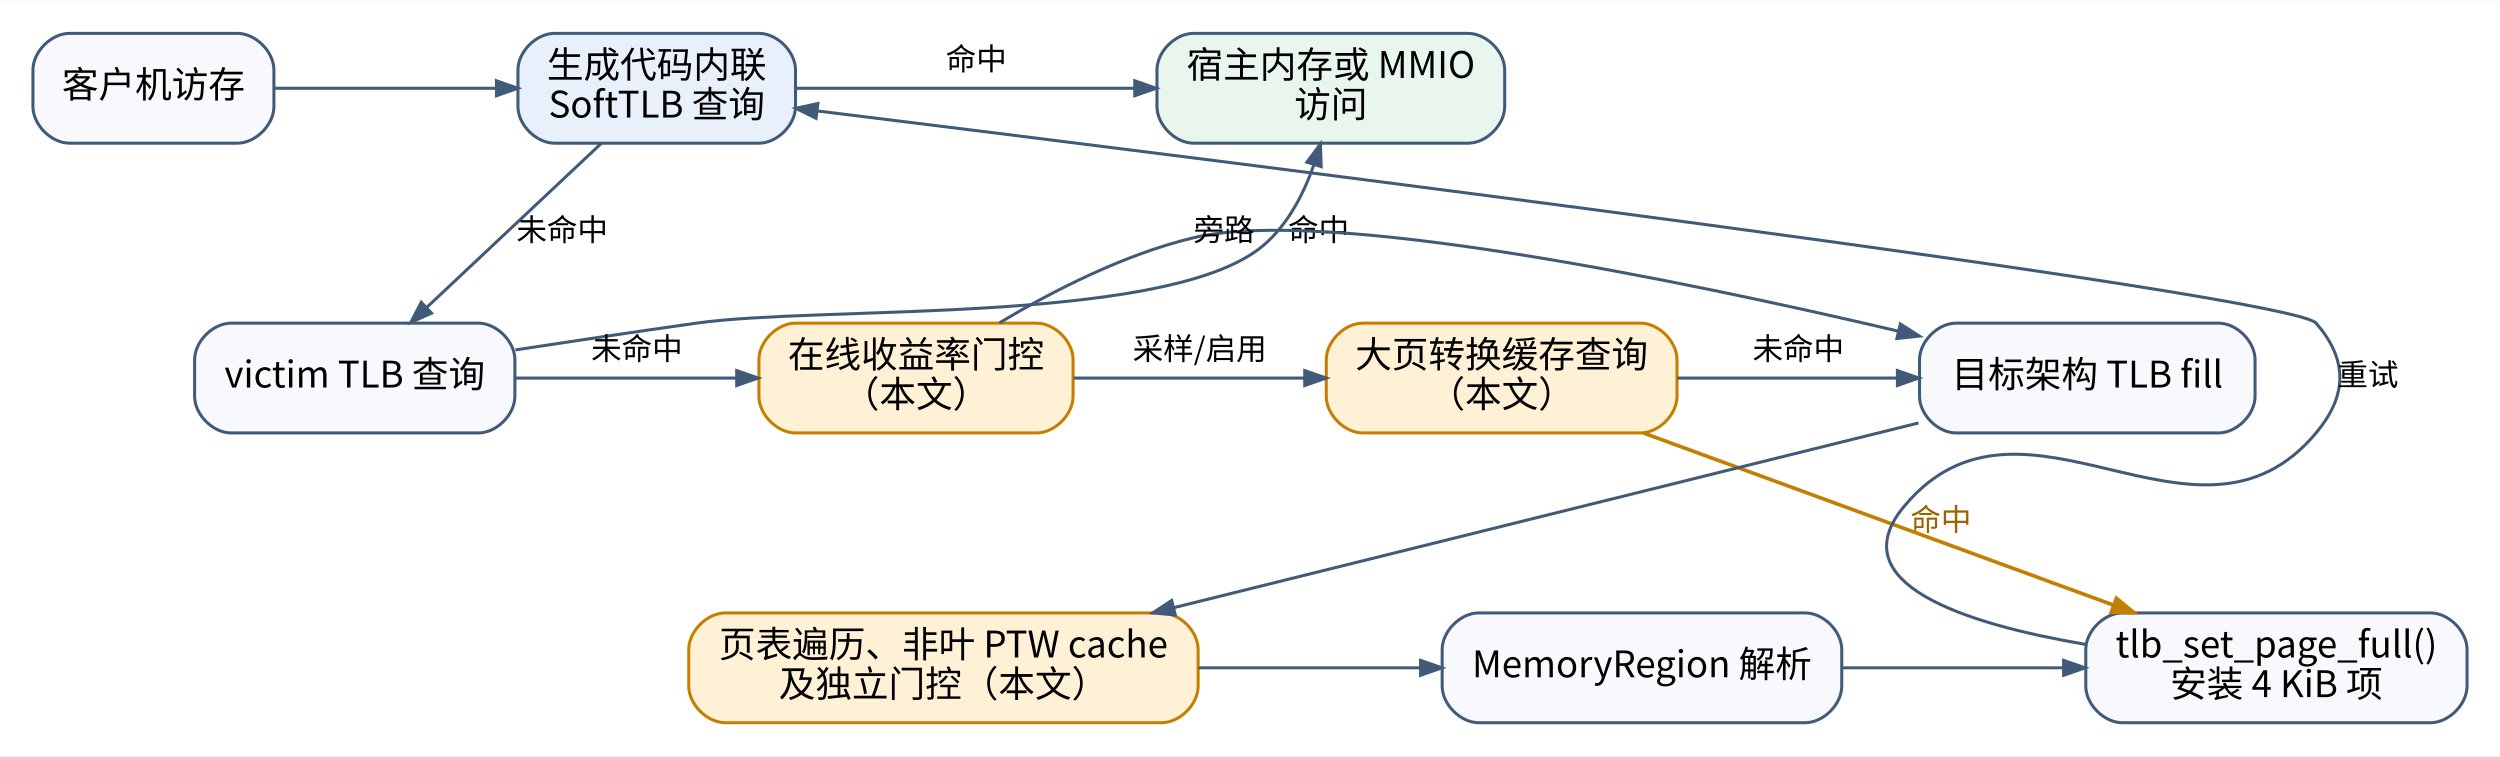
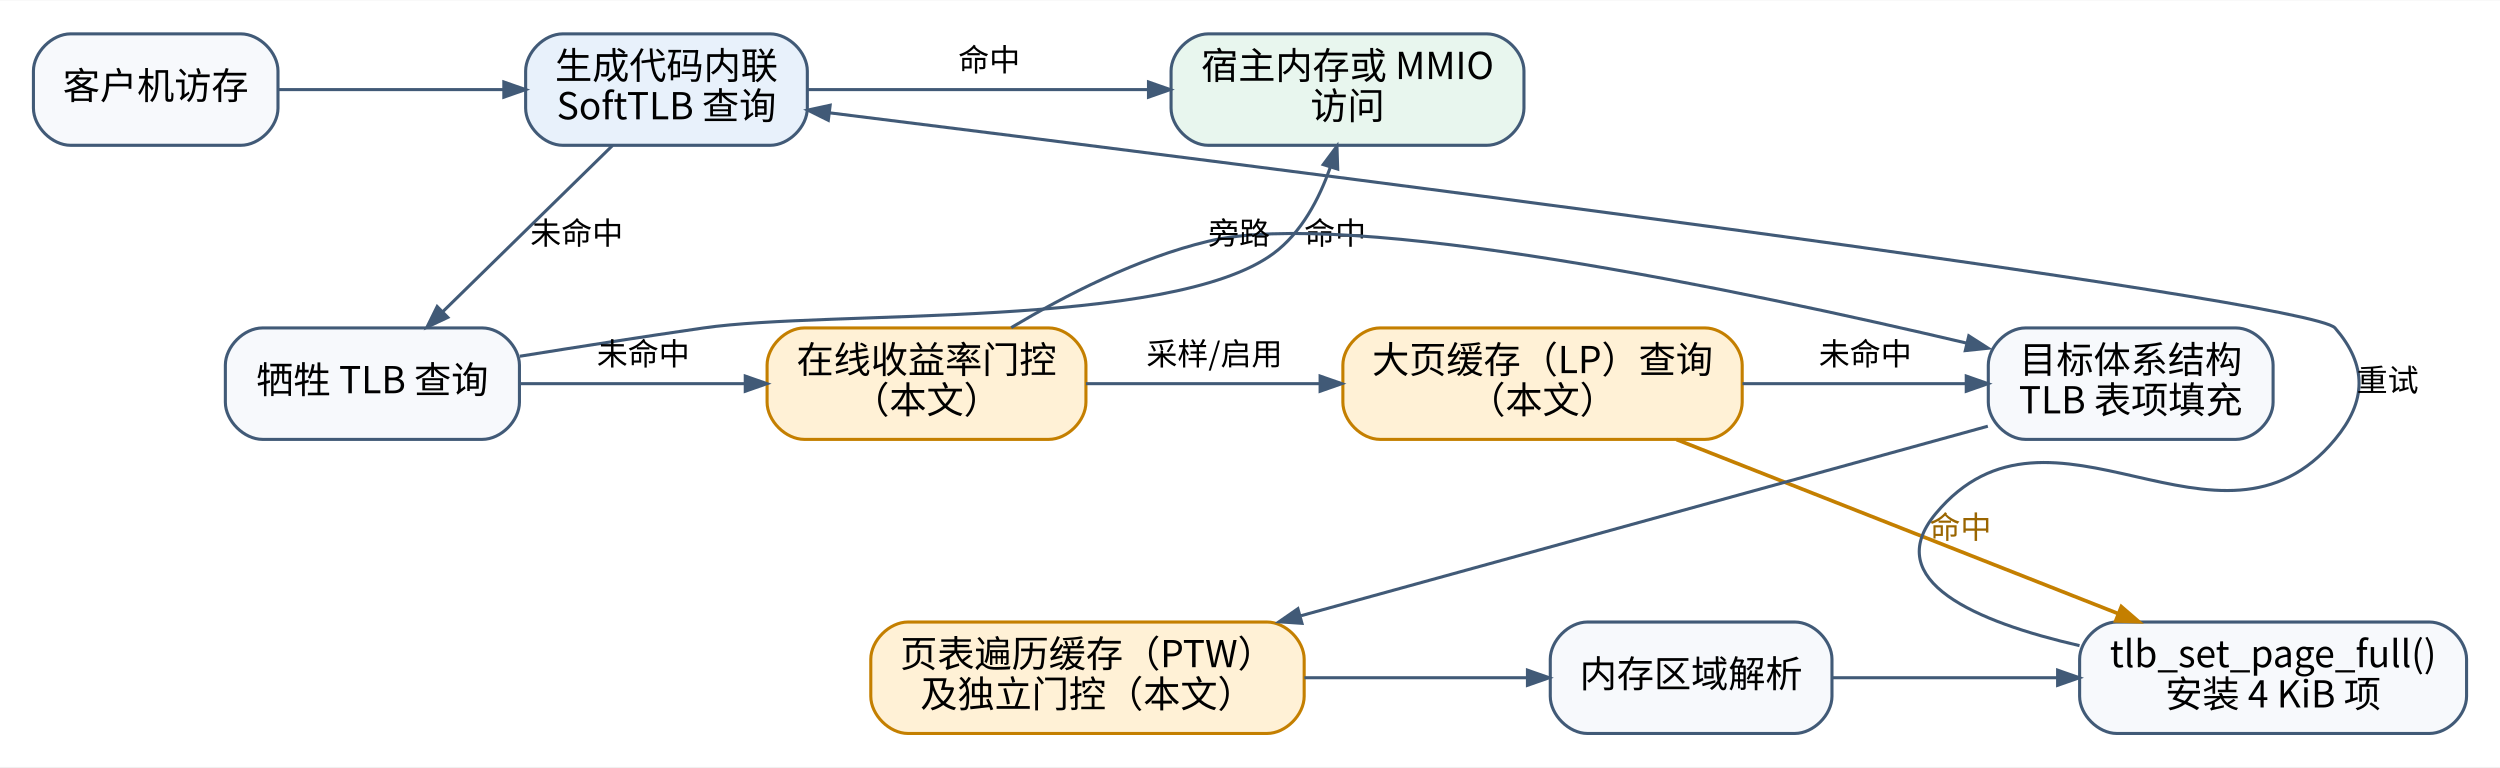
- <svg xmlns="http://www.w3.org/2000/svg" width="820pt" height="248pt" viewBox="0.00 0.00 819.60 247.60">
+ <svg xmlns="http://www.w3.org/2000/svg" width="808pt" height="248pt" viewBox="0.00 0.00 807.60 247.60">
  <g id="graph0" class="graph" transform="scale(1 1) rotate(0) translate(10.8 236.8)">
-     <polygon fill="white" stroke="transparent" points="-10.8,10.8 -10.8,-236.8 808.8,-236.8 808.8,10.8 -10.8,10.8" />
+     <polygon fill="white" stroke="transparent" points="-10.8,10.8 -10.8,-236.8 796.8,-236.8 796.8,10.8 -10.8,10.8" />
    <g id="node1" class="node">
      <path fill="#f7f9fc" stroke="#415a77" d="M67,-226C67,-226 12,-226 12,-226 6,-226 0,-220 0,-214 0,-214 0,-202 0,-202 0,-196 6,-190 12,-190 12,-190 67,-190 67,-190 73,-190 79,-196 79,-202 79,-202 79,-214 79,-214 79,-220 73,-226 67,-226" />
      <text text-anchor="middle" x="39.5" y="-204.9" font-family="Noto Sans CJK SC" font-size="12.00">客户机访存</text>
    </g>
    <g id="node2" class="node">
      <path fill="#e8f1fb" stroke="#415a77" d="M238,-226C238,-226 171,-226 171,-226 165,-226 159,-220 159,-214 159,-214 159,-202 159,-202 159,-196 165,-190 171,-190 171,-190 238,-190 238,-190 244,-190 250,-196 250,-202 250,-202 250,-214 250,-214 250,-220 244,-226 238,-226" />
      <text text-anchor="middle" x="204.5" y="-211.4" font-family="Noto Sans CJK SC" font-size="12.00">生成代码内联</text>
      <text text-anchor="middle" x="204.5" y="-198.4" font-family="Noto Sans CJK SC" font-size="12.00">SoftTLB 查询</text>
    </g>
    <g id="edge1" class="edge">
      <path fill="none" stroke="#415a77" d="M79.14,-208C103.35,-208 127.57,-208 151.79,-208" />
      <polygon fill="#415a77" stroke="#415a77" points="151.96,-210.45 158.96,-208 151.96,-205.55 151.96,-210.45" />
    </g>
    <g id="node3" class="node">
-       <path fill="#e8f6ee" stroke="#415a77" d="M470.5,-226C470.5,-226 380.5,-226 380.5,-226 374.5,-226 368.5,-220 368.5,-214 368.5,-214 368.5,-202 368.5,-202 368.5,-196 374.5,-190 380.5,-190 380.5,-190 470.5,-190 470.5,-190 476.5,-190 482.5,-196 482.5,-202 482.5,-202 482.5,-214 482.5,-214 482.5,-220 476.5,-226 470.5,-226" />
-       <text text-anchor="middle" x="425.5" y="-211.4" font-family="Noto Sans CJK SC" font-size="12.00">宿主内存或 MMIO</text>
-       <text text-anchor="middle" x="425.5" y="-198.4" font-family="Noto Sans CJK SC" font-size="12.00">访问</text>
+       <path fill="#e8f6ee" stroke="#415a77" d="M469.5,-226C469.5,-226 379.5,-226 379.5,-226 373.5,-226 367.5,-220 367.5,-214 367.5,-214 367.5,-202 367.5,-202 367.5,-196 373.5,-190 379.5,-190 379.5,-190 469.5,-190 469.5,-190 475.5,-190 481.5,-196 481.5,-202 481.5,-202 481.5,-214 481.5,-214 481.5,-220 475.5,-226 469.5,-226" />
+       <text text-anchor="middle" x="424.5" y="-211.4" font-family="Noto Sans CJK SC" font-size="12.00">宿主内存或 MMIO</text>
+       <text text-anchor="middle" x="424.5" y="-198.4" font-family="Noto Sans CJK SC" font-size="12.00">访问</text>
    </g>
    <g id="edge2" class="edge">
-       <path fill="none" stroke="#415a77" d="M250.02,-208C282.13,-208 325.58,-208 361.21,-208" />
-       <polygon fill="#415a77" stroke="#415a77" points="361.22,-210.45 368.22,-208 361.22,-205.55 361.22,-210.45" />
-       <text text-anchor="middle" x="309.25" y="-214" font-family="Noto Sans CJK SC" font-size="10.00">命中</text>
+       <path fill="none" stroke="#415a77" d="M250.08,-208C281.81,-208 324.57,-208 359.81,-208" />
+       <polygon fill="#415a77" stroke="#415a77" points="360.21,-210.45 367.21,-208 360.21,-205.55 360.21,-210.45" />
+       <text text-anchor="middle" x="308.75" y="-214" font-family="Noto Sans CJK SC" font-size="10.00">命中</text>
    </g>
    <g id="node4" class="node">
-       <path fill="#f7f9fc" stroke="#415a77" d="M146,-131C146,-131 65,-131 65,-131 59,-131 53,-125 53,-119 53,-119 53,-107 53,-107 53,-101 59,-95 65,-95 65,-95 146,-95 146,-95 152,-95 158,-101 158,-107 158,-107 158,-119 158,-119 158,-125 152,-131 146,-131" />
-       <text text-anchor="middle" x="105.5" y="-109.9" font-family="Noto Sans CJK SC" font-size="12.00">victim TLB 查询</text>
+       <path fill="#f7f9fc" stroke="#415a77" d="M145,-131C145,-131 74,-131 74,-131 68,-131 62,-125 62,-119 62,-119 62,-107 62,-107 62,-101 68,-95 74,-95 74,-95 145,-95 145,-95 151,-95 157,-101 157,-107 157,-107 157,-119 157,-119 157,-125 151,-131 145,-131" />
+       <text text-anchor="middle" x="109.5" y="-109.9" font-family="Noto Sans CJK SC" font-size="12.00">牺牲 TLB 查询</text>
    </g>
    <g id="edge3" class="edge">
-       <path fill="none" stroke="#415a77" d="M186.34,-189.94C170.25,-174.83 146.67,-152.67 129.12,-136.18" />
-       <polygon fill="#415a77" stroke="#415a77" points="130.66,-134.27 123.88,-131.26 127.3,-137.84 130.66,-134.27" />
-       <text text-anchor="middle" x="173.5" y="-158" font-family="Noto Sans CJK SC" font-size="10.00">未命中</text>
+       <path fill="none" stroke="#415a77" d="M187.08,-189.94C171.64,-174.83 149,-152.67 132.16,-136.18" />
+       <polygon fill="#415a77" stroke="#415a77" points="133.85,-134.41 127.14,-131.26 130.42,-137.91 133.85,-134.41" />
+       <text text-anchor="middle" x="175.5" y="-158" font-family="Noto Sans CJK SC" font-size="10.00">未命中</text>
    </g>
    <g id="edge4" class="edge">
-       <path fill="none" stroke="#415a77" d="M158.17,-122.23C176.89,-125.09 198.12,-128.27 217.5,-131 258.33,-136.76 368.28,-130.57 401.5,-155 410.61,-161.7 416.36,-172.71 419.94,-182.88" />
-       <polygon fill="#415a77" stroke="#415a77" points="417.66,-183.78 422.09,-189.73 422.33,-182.31 417.66,-183.78" />
-       <text text-anchor="middle" x="421.5" y="-158" font-family="Noto Sans CJK SC" font-size="10.00">命中</text>
+       <path fill="none" stroke="#415a77" d="M157.13,-121.86C175.65,-124.84 197.05,-128.19 216.5,-131 257.31,-136.9 367.28,-130.57 400.5,-155 409.61,-161.7 415.36,-172.71 418.94,-182.88" />
+       <polygon fill="#415a77" stroke="#415a77" points="416.66,-183.78 421.09,-189.73 421.33,-182.31 416.66,-183.78" />
+       <text text-anchor="middle" x="420.5" y="-158" font-family="Noto Sans CJK SC" font-size="10.00">命中</text>
    </g>
    <g id="node5" class="node">
-       <path fill="#fff1d6" stroke="#c47f00" d="M329,-131C329,-131 250,-131 250,-131 244,-131 238,-125 238,-119 238,-119 238,-107 238,-107 238,-101 244,-95 250,-95 250,-95 329,-95 329,-95 335,-95 341,-101 341,-107 341,-107 341,-119 341,-119 341,-125 335,-131 329,-131" />
-       <text text-anchor="middle" x="289.5" y="-116.4" font-family="Noto Sans CJK SC" font-size="12.00">在线收益率门控</text>
-       <text text-anchor="middle" x="289.5" y="-103.4" font-family="Noto Sans CJK SC" font-size="12.00">（本文）</text>
+       <path fill="#fff1d6" stroke="#c47f00" d="M328,-131C328,-131 249,-131 249,-131 243,-131 237,-125 237,-119 237,-119 237,-107 237,-107 237,-101 243,-95 249,-95 249,-95 328,-95 328,-95 334,-95 340,-101 340,-107 340,-107 340,-119 340,-119 340,-125 334,-131 328,-131" />
+       <text text-anchor="middle" x="288.5" y="-116.4" font-family="Noto Sans CJK SC" font-size="12.00">在线收益率门控</text>
+       <text text-anchor="middle" x="288.5" y="-103.4" font-family="Noto Sans CJK SC" font-size="12.00">（本文）</text>
    </g>
    <g id="edge5" class="edge">
-       <path fill="none" stroke="#415a77" d="M158.23,-113C180.84,-113 207.36,-113 230.61,-113" />
-       <polygon fill="#415a77" stroke="#415a77" points="230.72,-115.45 237.72,-113 230.72,-110.55 230.72,-115.45" />
-       <text text-anchor="middle" x="198" y="-119" font-family="Noto Sans CJK SC" font-size="10.00">未命中</text>
+       <path fill="none" stroke="#415a77" d="M157.47,-113C179.71,-113 206.35,-113 229.78,-113" />
+       <polygon fill="#415a77" stroke="#415a77" points="229.95,-115.45 236.95,-113 229.95,-110.55 229.95,-115.45" />
+       <text text-anchor="middle" x="197" y="-119" font-family="Noto Sans CJK SC" font-size="10.00">未命中</text>
    </g>
    <g id="node6" class="node">
-       <path fill="#fff1d6" stroke="#c47f00" d="M527,-131C527,-131 436,-131 436,-131 430,-131 424,-125 424,-119 424,-119 424,-107 424,-107 424,-101 430,-95 436,-95 436,-95 527,-95 527,-95 533,-95 539,-101 539,-107 539,-107 539,-119 539,-119 539,-125 533,-131 527,-131" />
-       <text text-anchor="middle" x="481.5" y="-116.4" font-family="Noto Sans CJK SC" font-size="12.00">大页转换缓存查询</text>
-       <text text-anchor="middle" x="481.5" y="-103.4" font-family="Noto Sans CJK SC" font-size="12.00">（本文）</text>
+       <path fill="#fff1d6" stroke="#c47f00" d="M540,-131C540,-131 435,-131 435,-131 429,-131 423,-125 423,-119 423,-119 423,-107 423,-107 423,-101 429,-95 435,-95 435,-95 540,-95 540,-95 546,-95 552,-101 552,-107 552,-107 552,-119 552,-119 552,-125 546,-131 540,-131" />
+       <text text-anchor="middle" x="487.5" y="-116.4" font-family="Noto Sans CJK SC" font-size="12.00">大页缓存（LP）查询</text>
+       <text text-anchor="middle" x="487.5" y="-103.4" font-family="Noto Sans CJK SC" font-size="12.00">（本文）</text>
    </g>
    <g id="edge6" class="edge">
-       <path fill="none" stroke="#415a77" d="M341.21,-113C364.46,-113 392.15,-113 416.76,-113" />
-       <polygon fill="#415a77" stroke="#415a77" points="416.95,-115.45 423.95,-113 416.95,-110.55 416.95,-115.45" />
-       <text text-anchor="middle" x="382.5" y="-119" font-family="Noto Sans CJK SC" font-size="10.00">采样/启用</text>
+       <path fill="none" stroke="#415a77" d="M340.01,-113C362.96,-113 390.4,-113 415.35,-113" />
+       <polygon fill="#415a77" stroke="#415a77" points="415.65,-115.45 422.65,-113 415.65,-110.55 415.65,-115.45" />
+       <text text-anchor="middle" x="381.5" y="-119" font-family="Noto Sans CJK SC" font-size="10.00">采样/启用</text>
    </g>
    <g id="node7" class="node">
-       <path fill="#f7f9fc" stroke="#415a77" d="M716.5,-131C716.5,-131 630.5,-131 630.5,-131 624.5,-131 618.5,-125 618.5,-119 618.5,-119 618.5,-107 618.5,-107 618.5,-101 624.5,-95 630.5,-95 630.5,-95 716.5,-95 716.5,-95 722.5,-95 728.5,-101 728.5,-107 728.5,-107 728.5,-119 728.5,-119 728.5,-125 722.5,-131 716.5,-131" />
-       <text text-anchor="middle" x="673.5" y="-109.9" font-family="Noto Sans CJK SC" font-size="12.00">目标架构 TLB fill</text>
+       <path fill="#f7f9fc" stroke="#415a77" d="M711.5,-131C711.5,-131 643.5,-131 643.5,-131 637.5,-131 631.5,-125 631.5,-119 631.5,-119 631.5,-107 631.5,-107 631.5,-101 637.5,-95 643.5,-95 643.5,-95 711.5,-95 711.5,-95 717.5,-95 723.5,-101 723.5,-107 723.5,-107 723.5,-119 723.5,-119 723.5,-125 717.5,-131 711.5,-131" />
+       <text text-anchor="middle" x="677.5" y="-116.4" font-family="Noto Sans CJK SC" font-size="12.00">目标体系结构</text>
+       <text text-anchor="middle" x="677.5" y="-103.4" font-family="Noto Sans CJK SC" font-size="12.00">TLB 表项填充</text>
    </g>
    <g id="edge7" class="edge">
-       <path fill="none" stroke="#415a77" d="M316.87,-131.11C334.29,-141.52 357.77,-153.58 380.5,-159 423.2,-169.18 538.99,-145.39 611.57,-128.37" />
-       <polygon fill="#415a77" stroke="#415a77" points="612.21,-130.74 618.46,-126.75 611.08,-125.97 612.21,-130.74" />
-       <text text-anchor="middle" x="390.5" y="-158" font-family="Noto Sans CJK SC" font-size="10.00">旁路</text>
+       <path fill="none" stroke="#415a77" d="M315.87,-131.11C333.29,-141.52 356.77,-153.58 379.5,-159 424.95,-169.83 551.89,-143.2 624.59,-126.08" />
+       <polygon fill="#415a77" stroke="#415a77" points="625.2,-128.45 631.45,-124.45 624.07,-123.68 625.2,-128.45" />
+       <text text-anchor="middle" x="389.5" y="-158" font-family="Noto Sans CJK SC" font-size="10.00">旁路</text>
    </g>
    <g id="edge9" class="edge">
-       <path fill="none" stroke="#415a77" d="M539.11,-113C561.83,-113 587.99,-113 611.16,-113" />
-       <polygon fill="#415a77" stroke="#415a77" points="611.24,-115.45 618.24,-113 611.24,-110.55 611.24,-115.45" />
-       <text text-anchor="middle" x="578.75" y="-119" font-family="Noto Sans CJK SC" font-size="10.00">未命中</text>
+       <path fill="none" stroke="#415a77" d="M552.09,-113C575.58,-113 601.85,-113 624.25,-113" />
+       <polygon fill="#415a77" stroke="#415a77" points="624.38,-115.45 631.38,-113 624.38,-110.55 624.38,-115.45" />
+       <text text-anchor="middle" x="591.75" y="-119" font-family="Noto Sans CJK SC" font-size="10.00">未命中</text>
    </g>
    <g id="node10" class="node">
-       <path fill="#f7f9fc" stroke="#415a77" d="M786,-36C786,-36 685,-36 685,-36 679,-36 673,-30 673,-24 673,-24 673,-12 673,-12 673,-6 679,0 685,0 685,0 786,0 786,0 792,0 798,-6 798,-12 798,-12 798,-24 798,-24 798,-30 792,-36 786,-36" />
-       <text text-anchor="middle" x="735.5" y="-21.4" font-family="Noto Sans CJK SC" font-size="12.00">tlb_set_page_full()</text>
-       <text text-anchor="middle" x="735.5" y="-8.4" font-family="Noto Sans CJK SC" font-size="12.00">安装 4 KiB 项</text>
+       <path fill="#f7f9fc" stroke="#415a77" d="M774,-36C774,-36 673,-36 673,-36 667,-36 661,-30 661,-24 661,-24 661,-12 661,-12 661,-6 667,0 673,0 673,0 774,0 774,0 780,0 786,-6 786,-12 786,-12 786,-24 786,-24 786,-30 780,-36 774,-36" />
+       <text text-anchor="middle" x="723.5" y="-21.4" font-family="Noto Sans CJK SC" font-size="12.00">tlb_set_page_full()</text>
+       <text text-anchor="middle" x="723.5" y="-8.4" font-family="Noto Sans CJK SC" font-size="12.00">安装 4 KiB 项</text>
    </g>
    <g id="edge8" class="edge">
-       <path fill="none" stroke="#c47f00" stroke-width="1.2" d="M528.09,-94.94C571.63,-79 636.6,-55.21 682.2,-38.52" />
-       <polygon fill="#c47f00" stroke="#c47f00" stroke-width="1.2" points="683.05,-40.81 688.78,-36.11 681.36,-36.21 683.05,-40.81" />
-       <text text-anchor="middle" x="625.5" y="-63" font-family="Noto Sans CJK SC" font-size="10.00" fill="#9a6500">命中</text>
+       <path fill="none" stroke="#c47f00" stroke-width="1.2" d="M530.79,-94.94C571.08,-79.06 631.12,-55.41 673.45,-38.72" />
+       <polygon fill="#c47f00" stroke="#c47f00" stroke-width="1.2" points="674.48,-40.95 680.09,-36.11 672.68,-36.39 674.48,-40.95" />
+       <text text-anchor="middle" x="622.5" y="-63" font-family="Noto Sans CJK SC" font-size="10.00" fill="#9a6500">命中</text>
    </g>
    <g id="node8" class="node">
-       <path fill="#fff1d6" stroke="#c47f00" d="M370,-36C370,-36 227,-36 227,-36 221,-36 215,-30 215,-24 215,-24 215,-12 215,-12 215,-6 221,0 227,0 227,0 370,0 370,0 376,0 382,-6 382,-12 382,-12 382,-24 382,-24 382,-30 376,-36 370,-36" />
-       <text text-anchor="middle" x="298.5" y="-21.4" font-family="Noto Sans CJK SC" font-size="12.00">页表遍历、非叶 PTW cache</text>
-       <text text-anchor="middle" x="298.5" y="-8.4" font-family="Noto Sans CJK SC" font-size="12.00">及独立门控（本文）</text>
+       <path fill="#fff1d6" stroke="#c47f00" d="M398.5,-36C398.5,-36 282.5,-36 282.5,-36 276.5,-36 270.5,-30 270.5,-24 270.5,-24 270.5,-12 270.5,-12 270.5,-6 276.5,0 282.5,0 282.5,0 398.5,0 398.5,0 404.5,0 410.5,-6 410.5,-12 410.5,-12 410.5,-24 410.5,-24 410.5,-30 404.5,-36 398.5,-36" />
+       <text text-anchor="middle" x="340.5" y="-21.4" font-family="Noto Sans CJK SC" font-size="12.00">页表遍历缓存（PTW）</text>
+       <text text-anchor="middle" x="340.5" y="-8.4" font-family="Noto Sans CJK SC" font-size="12.00">及独立门控（本文）</text>
    </g>
    <g id="edge10" class="edge">
-       <path fill="none" stroke="#415a77" d="M618.17,-98.28C553.53,-82.25 446.25,-55.64 374,-37.72" />
-       <polygon fill="#415a77" stroke="#415a77" points="374.5,-35.32 367.12,-36.02 373.32,-40.08 374.5,-35.32" />
+       <path fill="none" stroke="#415a77" d="M631.35,-99.26C574.04,-83.45 475.76,-56.33 409.49,-38.04" />
+       <polygon fill="#415a77" stroke="#415a77" points="409.78,-35.58 402.38,-36.08 408.47,-40.3 409.78,-35.58" />
    </g>
    <g id="node9" class="node">
-       <path fill="#f7f9fc" stroke="#415a77" d="M581,-36C581,-36 474,-36 474,-36 468,-36 462,-30 462,-24 462,-24 462,-12 462,-12 462,-6 468,0 474,0 474,0 581,0 581,0 587,0 593,-6 593,-12 593,-12 593,-24 593,-24 593,-30 587,-36 581,-36" />
-       <text text-anchor="middle" x="527.5" y="-14.9" font-family="Noto Sans CJK SC" font-size="12.00">MemoryRegion 解析</text>
+       <path fill="#f7f9fc" stroke="#415a77" d="M569,-36C569,-36 502,-36 502,-36 496,-36 490,-30 490,-24 490,-24 490,-12 490,-12 490,-6 496,0 502,0 502,0 569,0 569,0 575,0 581,-6 581,-12 581,-12 581,-24 581,-24 581,-30 575,-36 569,-36" />
+       <text text-anchor="middle" x="535.5" y="-14.9" font-family="Noto Sans CJK SC" font-size="12.00">内存区域解析</text>
    </g>
    <g id="edge11" class="edge">
-       <path fill="none" stroke="#415a77" d="M382.14,-18C406.34,-18 430.55,-18 454.75,-18" />
-       <polygon fill="#415a77" stroke="#415a77" points="454.92,-20.45 461.92,-18 454.92,-15.55 454.92,-20.45" />
+       <path fill="none" stroke="#415a77" d="M410.58,-18C434.56,-18 458.54,-18 482.53,-18" />
+       <polygon fill="#415a77" stroke="#415a77" points="482.63,-20.45 489.63,-18 482.63,-15.55 482.63,-20.45" />
    </g>
    <g id="edge12" class="edge">
-       <path fill="none" stroke="#415a77" d="M593.31,-18C617.41,-18 641.51,-18 665.6,-18" />
-       <polygon fill="#415a77" stroke="#415a77" points="665.74,-20.45 672.74,-18 665.74,-15.55 665.74,-20.45" />
+       <path fill="none" stroke="#415a77" d="M581.03,-18C605.26,-18 629.49,-18 653.72,-18" />
+       <polygon fill="#415a77" stroke="#415a77" points="653.89,-20.45 660.89,-18 653.89,-15.55 653.89,-20.45" />
    </g>
    <g id="edge13" class="edge">
-       <path fill="none" stroke="#415a77" d="M672.81,-25.7C632.9,-32.5 592.35,-45.76 613.5,-71 652.64,-117.71 709.36,-48.29 748.5,-95 758.78,-107.26 759,-118.93 748.5,-131 740.43,-140.28 392.06,-183.96 257.12,-200.57" />
-       <polygon fill="#415a77" stroke="#415a77" points="256.73,-198.15 250.09,-201.43 257.33,-203.01 256.73,-198.15" />
-       <text text-anchor="middle" x="765.5" y="-110.5" font-family="Noto Sans CJK SC" font-size="10.00">重试</text>
+       <path fill="none" stroke="#415a77" d="M660.97,-28.37C627.48,-36.06 596.48,-49.31 614.5,-71 651.77,-115.85 706.23,-50.15 743.5,-95 753.73,-107.3 753.99,-118.92 743.5,-131 735.52,-140.19 391.16,-183.83 257.12,-200.5" />
+       <polygon fill="#415a77" stroke="#415a77" points="256.77,-198.08 250.13,-201.37 257.37,-202.94 256.77,-198.08" />
+       <text text-anchor="middle" x="760.5" y="-110.5" font-family="Noto Sans CJK SC" font-size="10.00">重试</text>
    </g>
  </g>
</svg>
